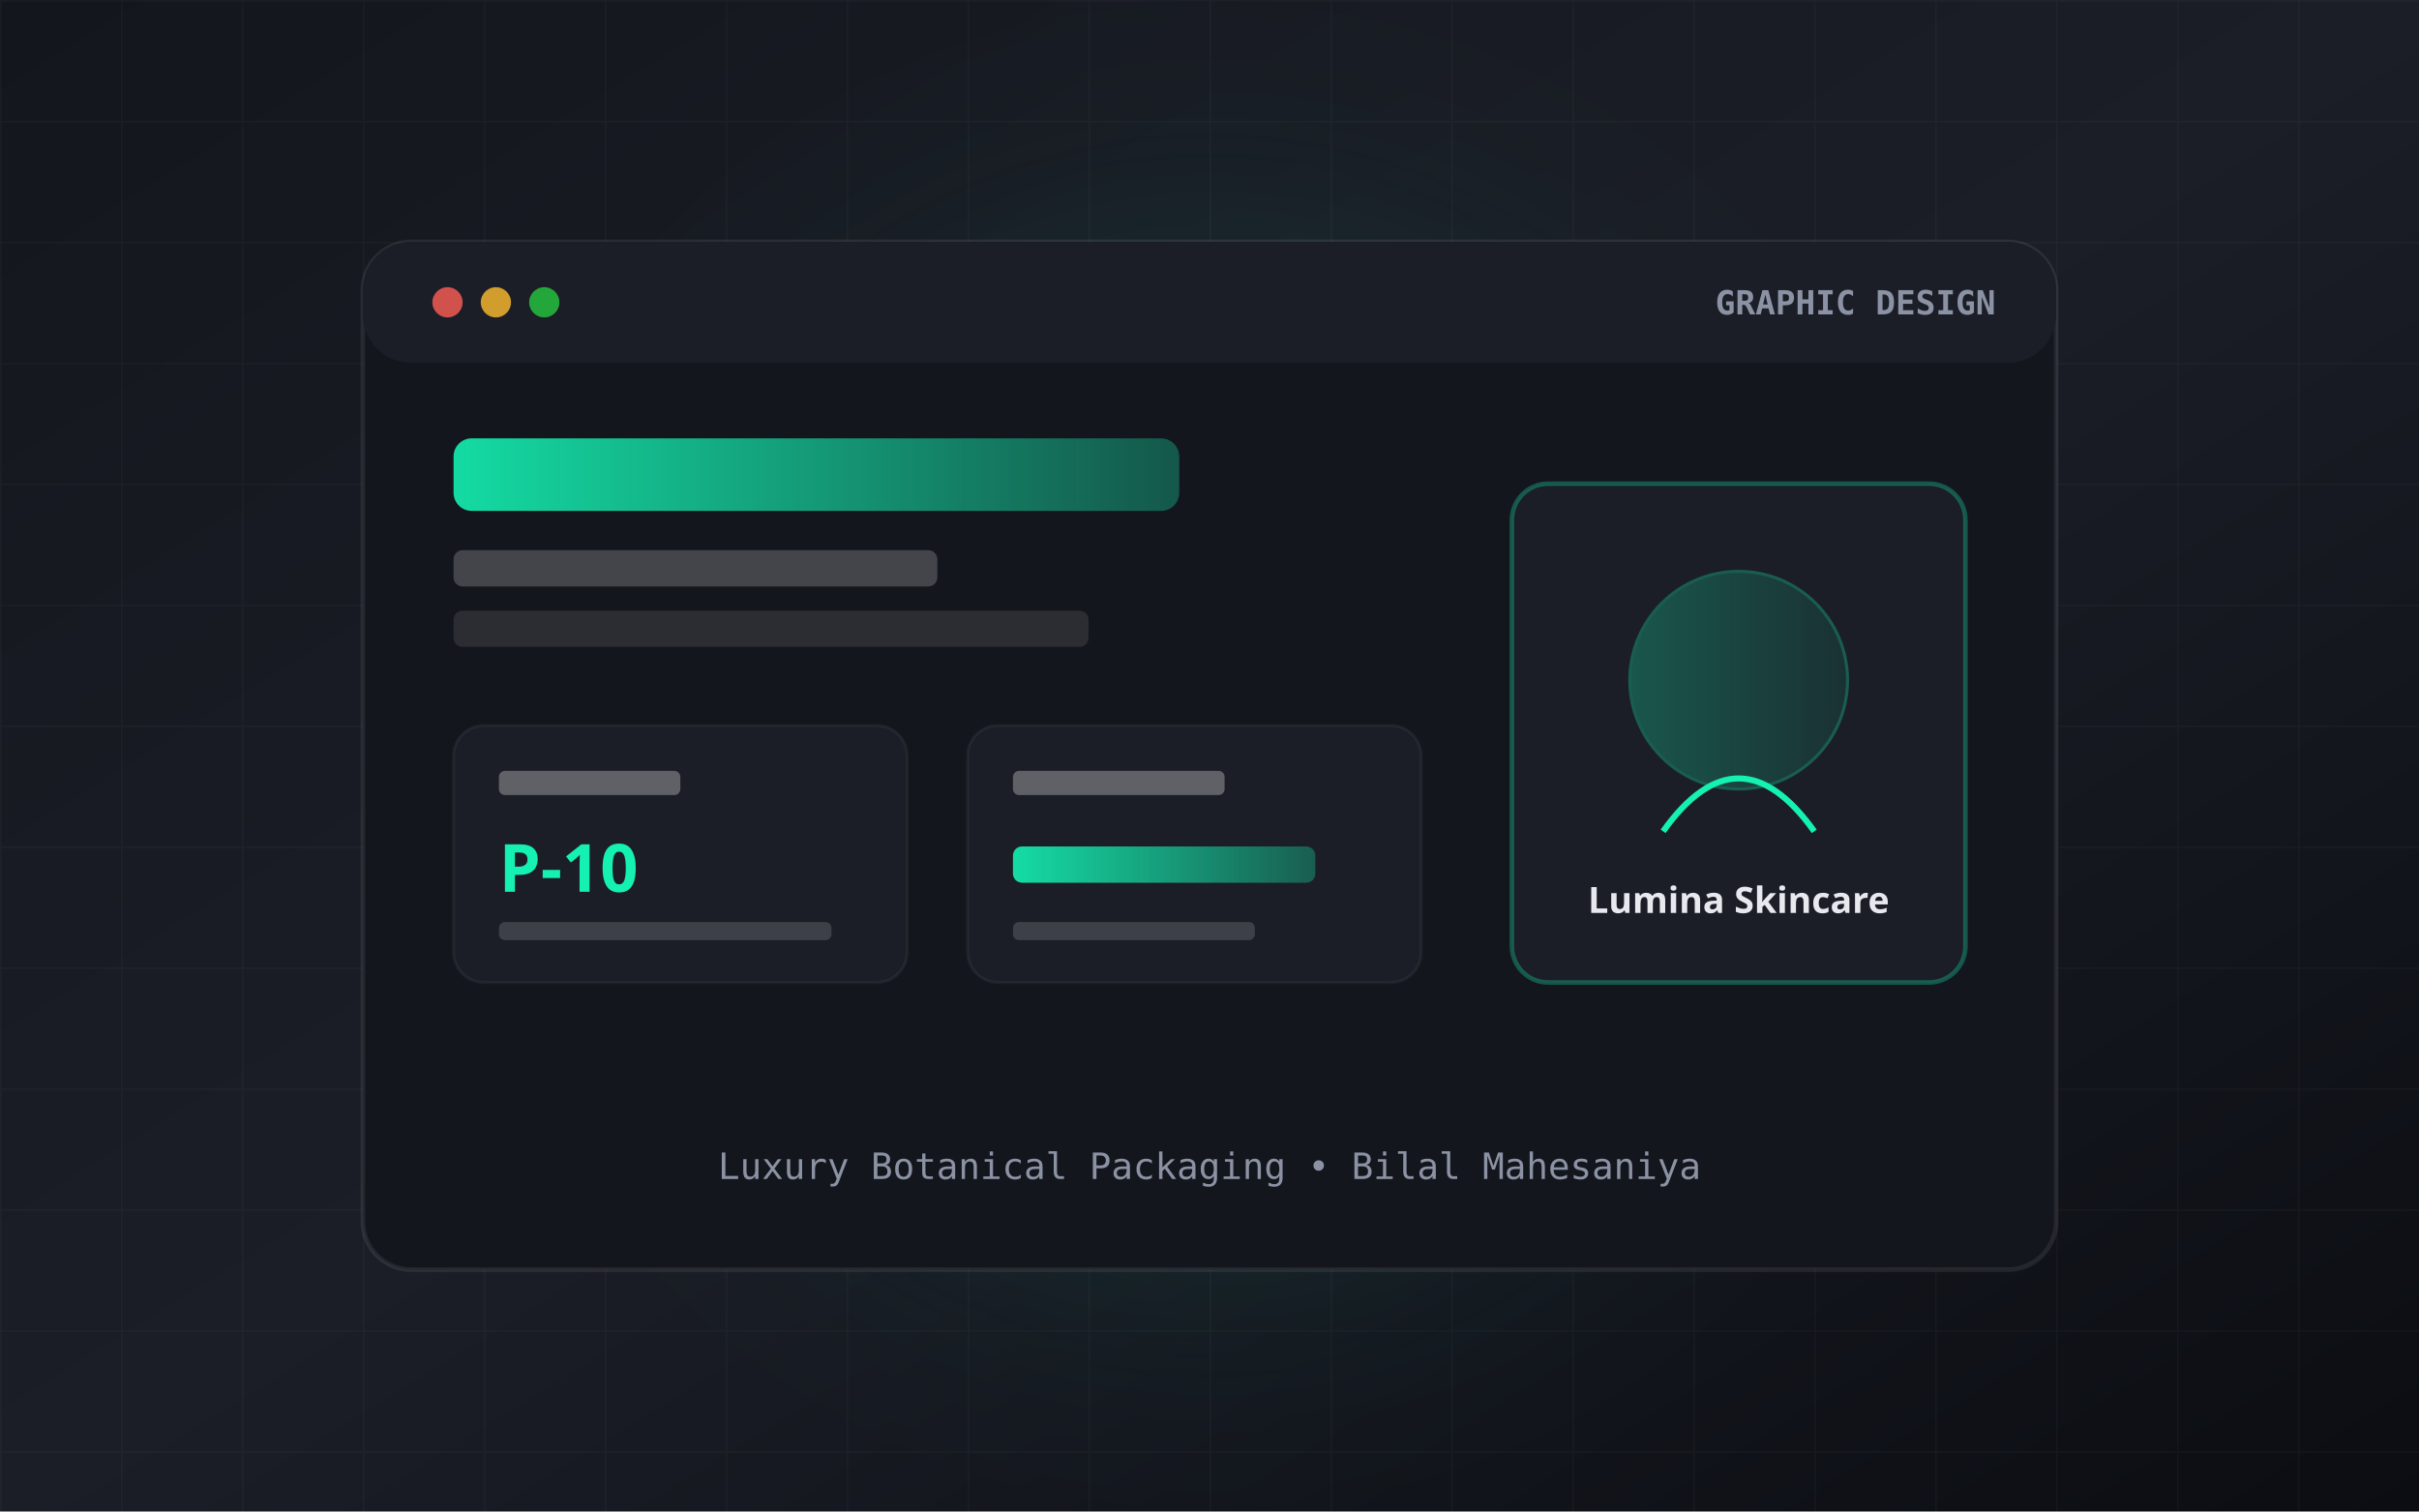
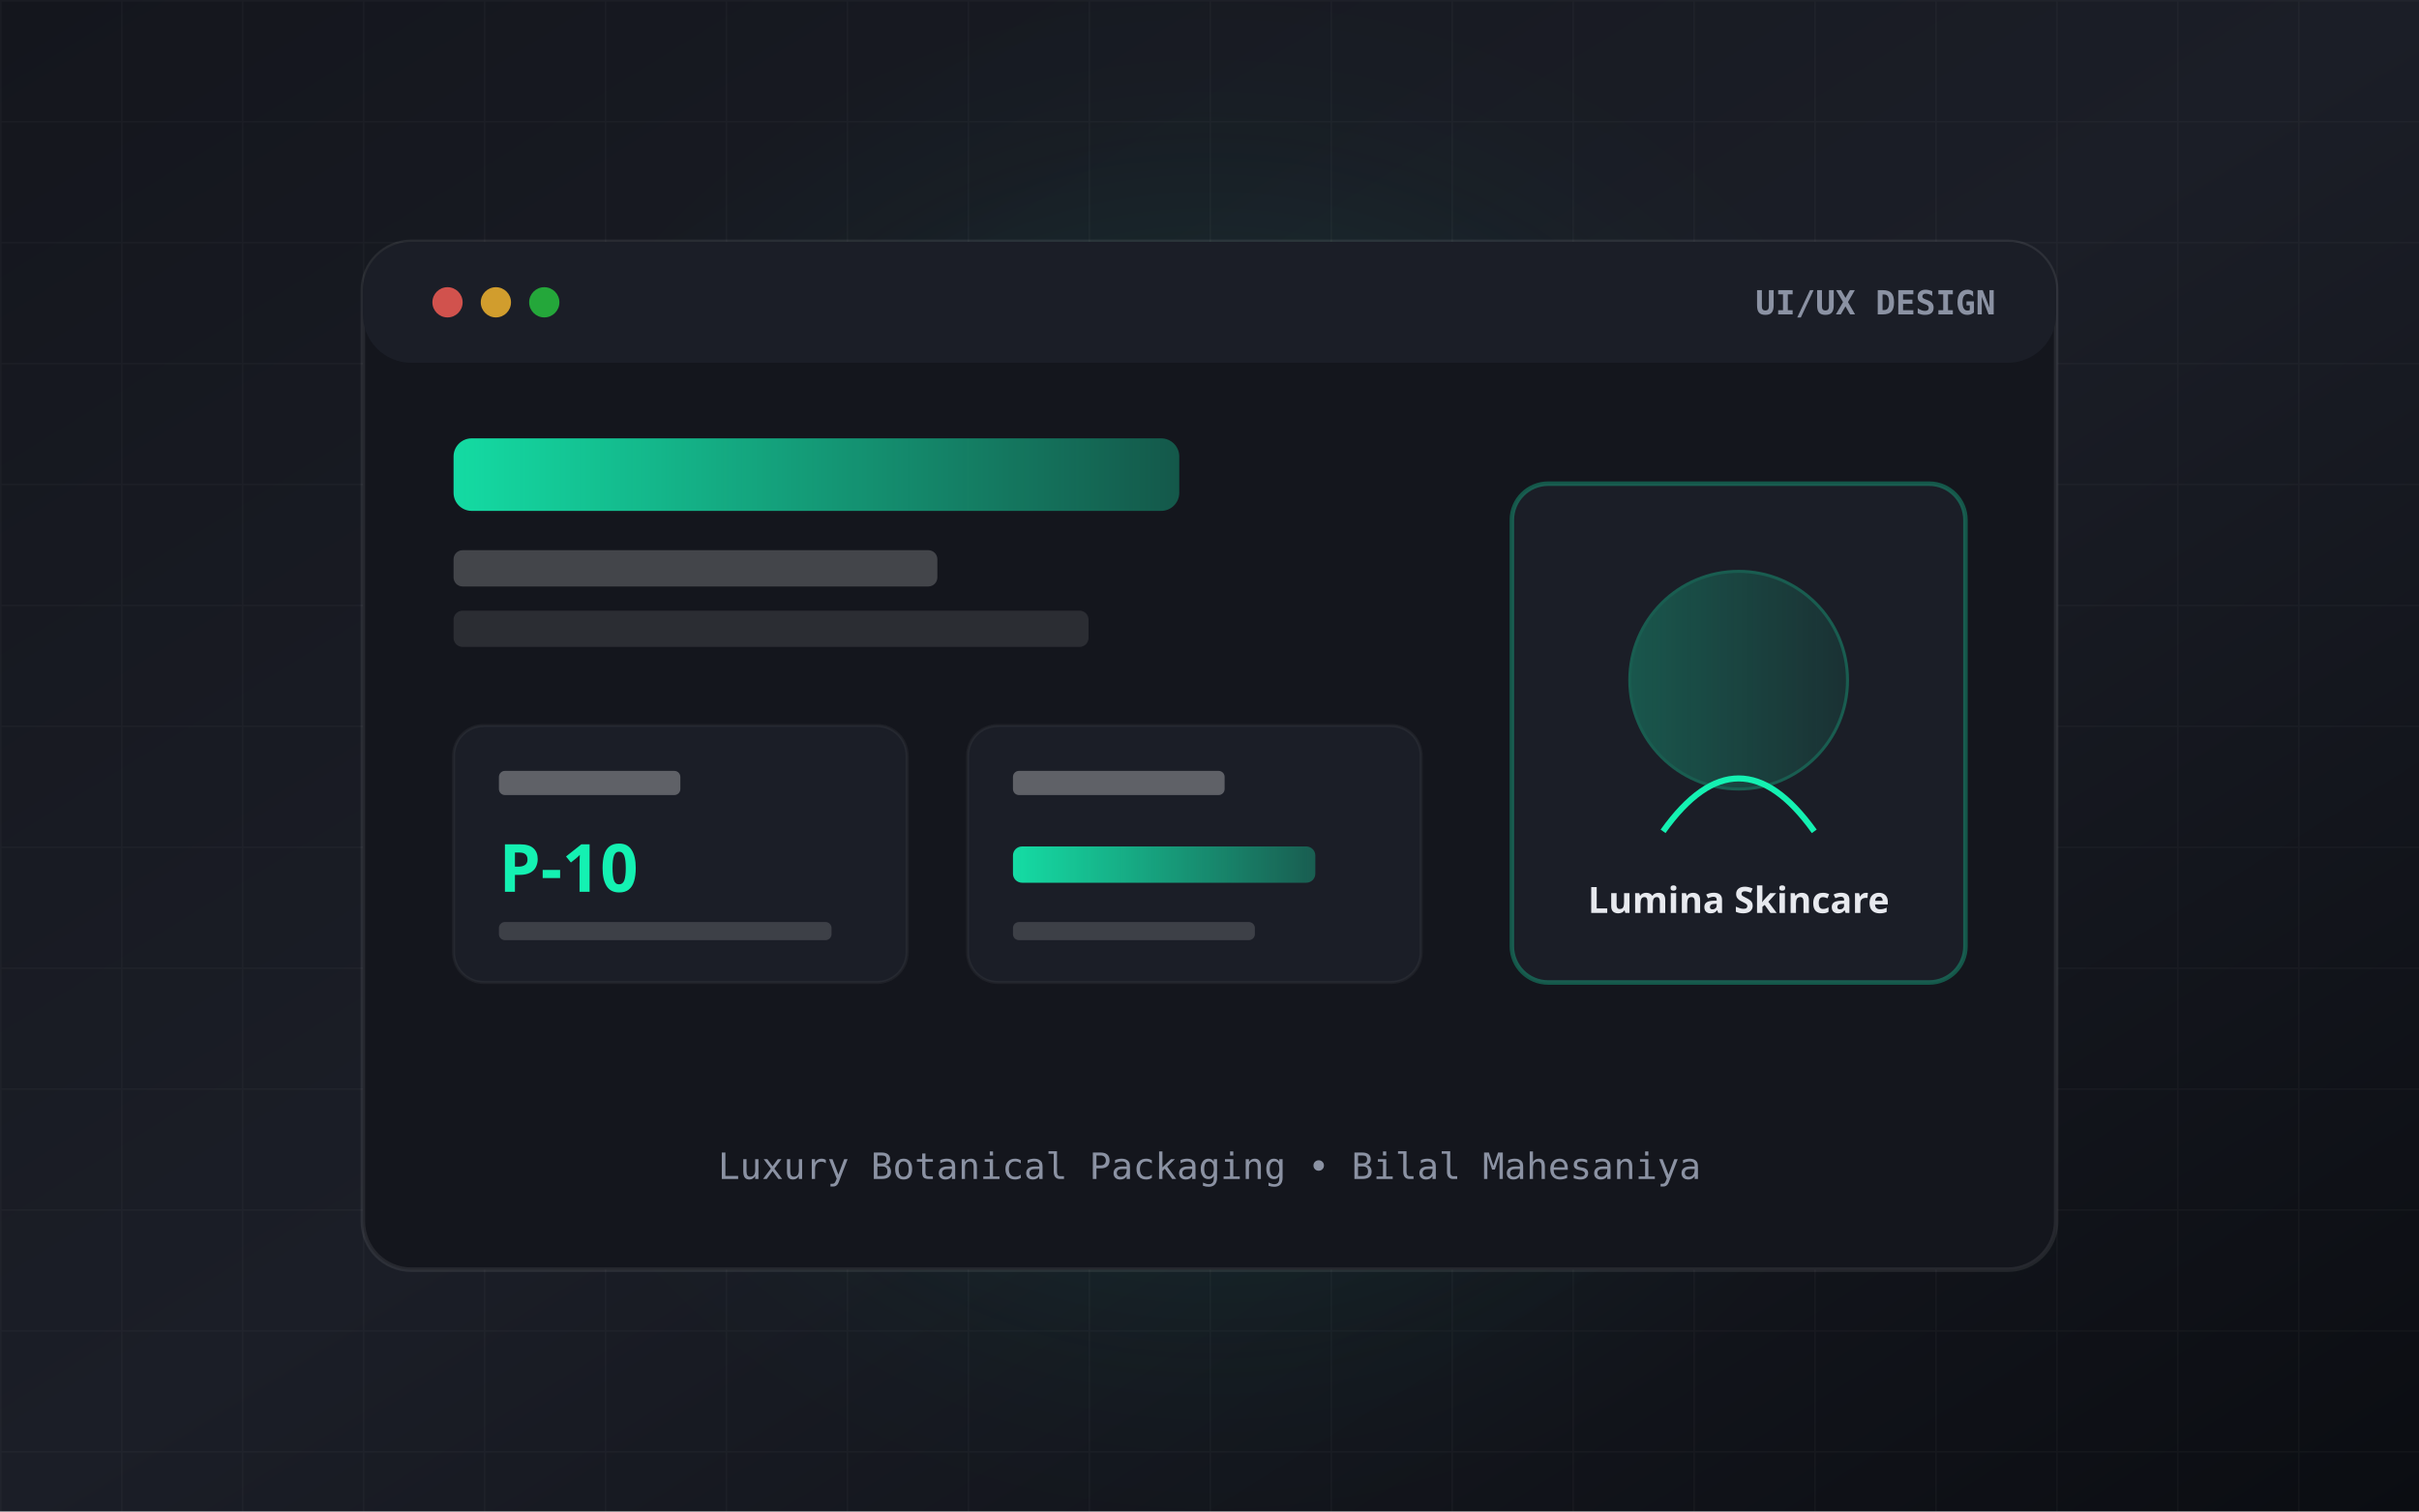
<svg xmlns="http://www.w3.org/2000/svg" viewBox="0 0 800 500" width="100%" height="100%">
  <defs>
    <linearGradient id="grad-p-10" x1="0%" y1="0%" x2="100%" y2="100%">
      <stop offset="0%" stop-color="#14161D" />
      <stop offset="50%" stop-color="#1B1E27" />
      <stop offset="100%" stop-color="#0B0D12" />
    </linearGradient>
    <linearGradient id="accent-p-10" x1="0%" y1="0%" x2="100%" y2="0%">
      <stop offset="0%" stop-color="#14F1B2" stop-opacity="0.9" />
      <stop offset="100%" stop-color="#14F1B2" stop-opacity="0.3" />
    </linearGradient>
    <pattern id="grid-p-10" width="40" height="40" patternUnits="userSpaceOnUse">
      <path d="M 40 0 L 0 0 0 40" fill="none" stroke="rgba(255,255,255,0.03)" stroke-width="1" />
    </pattern>
  </defs>
  <rect width="800" height="500" fill="url(#grad-p-10)" />
  <rect width="800" height="500" fill="url(#grid-p-10)" />
  <circle cx="400" cy="250" r="180" fill="#14F1B2" opacity="0.08" filter="blur(40px)" />
  <rect x="120" y="80" width="560" height="340" rx="16" fill="#14161D" stroke="rgba(255,255,255,0.08)" stroke-width="1.5" />
  <rect x="120" y="80" width="560" height="40" rx="16" fill="#1B1E27" />
  <circle cx="148" cy="100" r="5" fill="#FF5F56" opacity="0.8" />
  <circle cx="164" cy="100" r="5" fill="#FFBD2E" opacity="0.8" />
  <circle cx="180" cy="100" r="5" fill="#27C93F" opacity="0.8" />
-   <text x="660" y="104" text-anchor="end" fill="#8B92A3" font-family="monospace" font-size="11" font-weight="bold">GRAPHIC DESIGN</text>
+   <text x="660" y="104" text-anchor="end" fill="#8B92A3" font-family="monospace" font-size="11" font-weight="bold">UI/UX DESIGN</text>
  <rect x="150" y="145" width="240" height="24" rx="6" fill="url(#accent-p-10)" />
  <rect x="150" y="182" width="160" height="12" rx="3" fill="rgba(255,255,255,0.2)" />
  <rect x="150" y="202" width="210" height="12" rx="3" fill="rgba(255,255,255,0.1)" />
  <rect x="150" y="240" width="150" height="85" rx="10" fill="#1B1E27" stroke="rgba(255,255,255,0.05)" />
  <rect x="165" y="255" width="60" height="8" rx="2" fill="rgba(255,255,255,0.3)" />
  <text x="165" y="295" fill="#14F1B2" font-family="sans-serif" font-size="22" font-weight="bold">P-10</text>
  <rect x="165" y="305" width="110" height="6" rx="2" fill="rgba(255,255,255,0.15)" />
  <rect x="320" y="240" width="150" height="85" rx="10" fill="#1B1E27" stroke="rgba(255,255,255,0.05)" />
  <rect x="335" y="255" width="70" height="8" rx="2" fill="rgba(255,255,255,0.3)" />
  <rect x="335" y="280" width="100" height="12" rx="3" fill="url(#accent-p-10)" />
  <rect x="335" y="305" width="80" height="6" rx="2" fill="rgba(255,255,255,0.15)" />
  <g transform="translate(500, 160)">
    <rect width="150" height="165" rx="12" fill="#1B1E27" stroke="#14F1B2" stroke-opacity="0.3" stroke-width="1.5" />
    <circle cx="75" cy="65" r="36" fill="url(#accent-p-10)" opacity="0.3" stroke="#14F1B2" stroke-width="1" />
    <path d="M 50 115 Q 75 80 100 115" stroke="#14F1B2" stroke-width="2" fill="none" />
    <text x="75" y="142" text-anchor="middle" fill="#E7E9EE" font-family="sans-serif" font-size="12" font-weight="600">Lumina Skincare</text>
  </g>
  <text x="400" y="390" text-anchor="middle" fill="#8B92A3" font-family="monospace" font-size="12">Luxury Botanical Packaging • Bilal Mahesaniya</text>
</svg>
